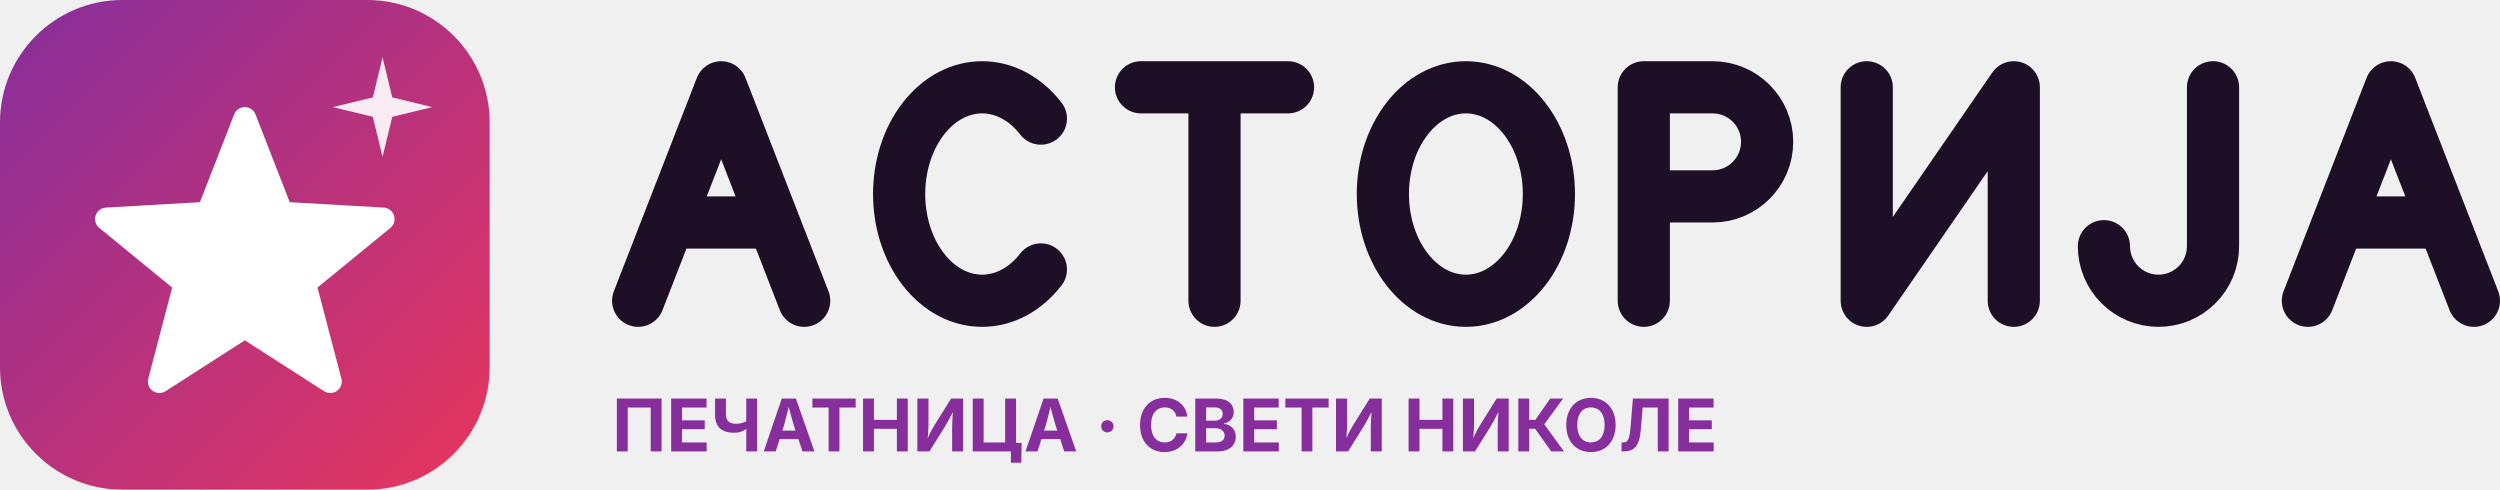
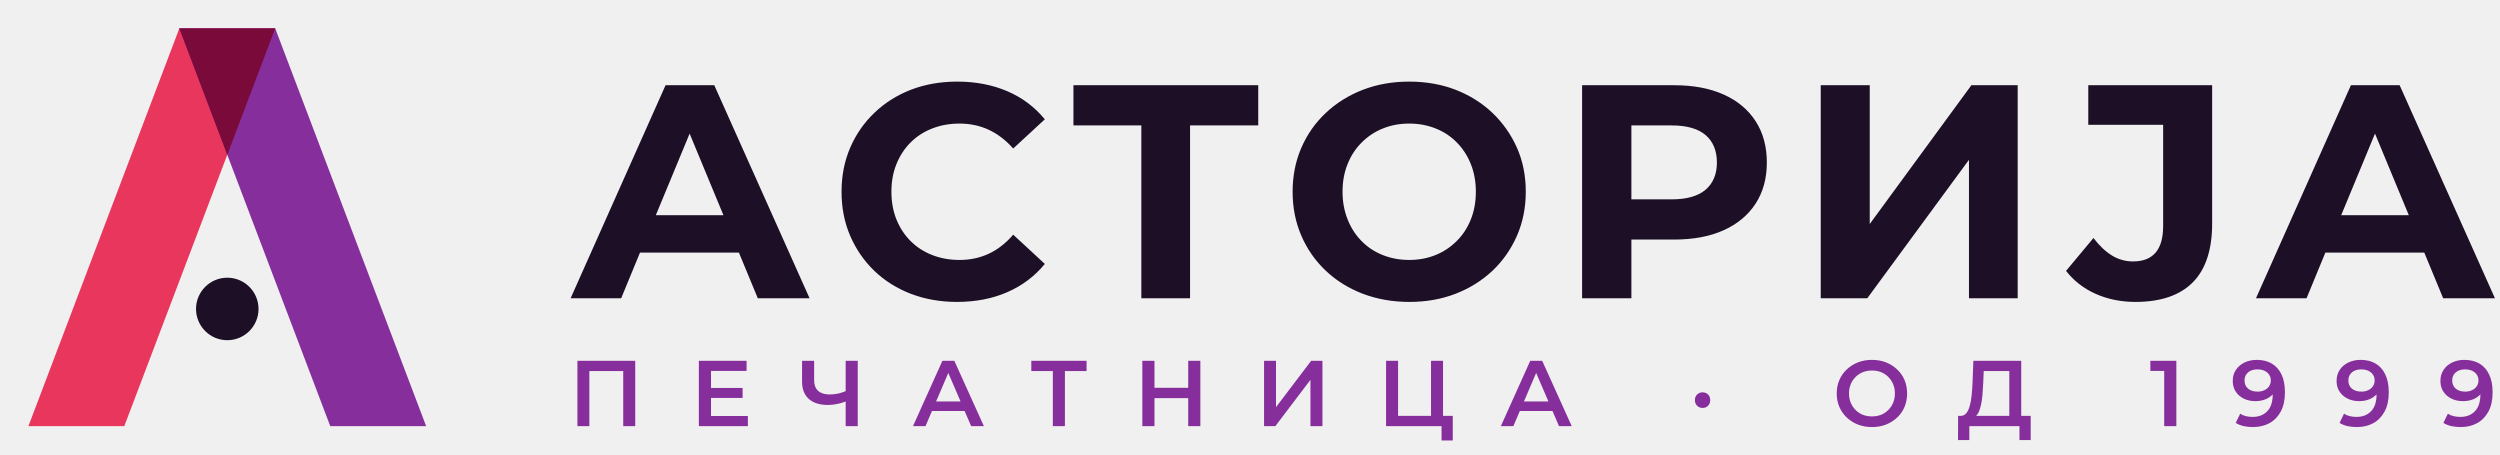
- <svg xmlns="http://www.w3.org/2000/svg" viewBox="0 0 326.76 64" role="img" aria-label="Асторија">
-   <defs>
-     <linearGradient id="g" x1="0" y1="0" x2="1" y2="1">
-       <stop offset="0" stop-color="#862e9c" />
-       <stop offset="1" stop-color="#e8365d" />
-     </linearGradient>
-   </defs>
-   <rect width="64" height="64" rx="16" fill="url(#g)" />
-   <path d="M32.00 15.50 L36.82 27.87 L50.07 28.63 L39.80 37.03 L43.17 49.87 L32.00 42.70 L20.83 49.87 L24.20 37.03 L13.93 28.63 L27.18 27.87 Z" fill="#fff" stroke="#fff" stroke-width="3" stroke-linejoin="round" />
-   <path d="M50.00 7.50 L51.27 12.73 L56.50 14.00 L51.27 15.27 L50.00 20.50 L48.73 15.27 L43.50 14.00 L48.73 12.73 Z" fill="#fff" opacity="0.9" />
-   <g transform="translate(80 8) scale(0.62)">
-     <g fill="none" stroke="#1d1026" stroke-width="11" stroke-linecap="round" stroke-linejoin="round">
-       <path transform="translate(0 0)" d="M5.5 50.5 L23 5.5 L40.5 50.5 M12 34 H34" />
-       <path transform="translate(55 0)" d="M35.4 12.1 A17.5 22.5 0 1 0 35.4 43.9" />
-       <path transform="translate(106 0)" d="M5.5 5.5 H36.5 M21 5.5 V50.5" />
-       <path transform="translate(157 0)" d="M23 5.5 A17.5 22.5 0 1 1 22.99 5.5 Z" />
-       <path transform="translate(212 0)" d="M5.5 50.5 V5.5 H20 A11.5 11.5 0 0 1 20 28.5 H5.5" />
-       <path transform="translate(259 0)" d="M5.5 5.5 V50.5 L36.5 5.5 V50.5" />
-       <path transform="translate(310 0)" d="M27.5 5.5 V39 A11.5 11.5 0 0 1 4.5 39" />
-       <path transform="translate(352 0)" d="M5.5 50.5 L23 5.5 L40.5 50.5 M12 34 H34" />
-     </g>
-   </g>
-   <text x="80" y="59" fill="#862e9c" font-family="Inter, Arial, sans-serif" font-size="9.5" font-weight="700" textLength="246.76" lengthAdjust="spacing">ПЕЧАТНИЦА · СВЕТИ НИКОЛЕ</text>
+ <svg xmlns="http://www.w3.org/2000/svg" viewBox="0 0 352 64" role="img" aria-label="Асторија">
+   <path d="M4 60 L17.5 60 L38.75 4 L25.25 4 Z" fill="#e8365d" />
+   <path d="M46.5 60 L60 60 L38.75 4 L25.25 4 Z" fill="#862e9c" />
+   <path d="M25.25 4 L25.25 4 L38.75 4 L32 21.79 Z" fill="#7a0a39" />
+   <path d="M27.6 43.5 a4.4 4.4 0 1 0 8.8 0 a4.4 4.4 0 1 0 -8.8 0 Z" fill="#1d1026" />
+   <path transform="translate(80 12)" d="M7.46 30L0.34 30L13.71 0L20.57 0L33.99 30L26.70 30L24.04 23.57L10.11 23.57L7.46 30ZM12.34 18.30L21.86 18.30L17.10 6.81L12.34 18.30ZM54.73 30.51L54.73 30.51Q51.26 30.51 48.28 29.38Q45.30 28.24 43.11 26.14Q40.93 24.04 39.71 21.21Q38.49 18.39 38.49 15L38.49 15Q38.49 11.61 39.71 8.79Q40.93 5.96 43.14 3.86Q45.34 1.76 48.30 0.62Q51.26-0.51 54.77-0.51L54.77-0.51Q58.67-0.51 61.82 0.84Q64.97 2.19 67.11 4.80L67.11 4.80L62.66 8.91Q61.11 7.16 59.23 6.28Q57.34 5.40 55.11 5.40L55.11 5.40Q53.01 5.40 51.26 6.09Q49.50 6.77 48.21 8.06Q46.93 9.34 46.22 11.10Q45.51 12.86 45.51 15L45.51 15Q45.51 17.14 46.22 18.90Q46.93 20.66 48.21 21.94Q49.50 23.23 51.26 23.91Q53.01 24.60 55.11 24.60L55.11 24.60Q57.34 24.60 59.23 23.72Q61.11 22.84 62.66 21.04L62.66 21.04L67.11 25.16Q64.97 27.77 61.82 29.14Q58.67 30.51 54.73 30.51ZM87.56 30L80.70 30L80.70 5.66L71.14 5.66L71.14 0L97.16 0L97.16 5.66L87.56 5.66L87.56 30ZM118.46 30.51L118.46 30.51Q114.90 30.51 111.88 29.36Q108.86 28.20 106.65 26.10Q104.44 24 103.22 21.17Q102.00 18.34 102.00 15L102.00 15Q102.00 11.66 103.22 8.83Q104.44 6 106.67 3.90Q108.90 1.80 111.90 0.64Q114.90-0.51 118.41-0.51L118.41-0.51Q121.97-0.51 124.95 0.64Q127.93 1.80 130.14 3.90Q132.34 6 133.59 8.81Q134.83 11.61 134.83 15L134.83 15Q134.83 18.34 133.59 21.19Q132.34 24.04 130.14 26.12Q127.93 28.20 124.95 29.36Q121.97 30.51 118.46 30.51ZM118.41 24.60L118.41 24.60Q120.43 24.60 122.12 23.91Q123.81 23.23 125.10 21.94Q126.39 20.66 127.09 18.90Q127.80 17.14 127.80 15L127.80 15Q127.80 12.86 127.09 11.10Q126.39 9.34 125.12 8.06Q123.86 6.77 122.14 6.09Q120.43 5.40 118.41 5.40L118.41 5.40Q116.40 5.40 114.71 6.09Q113.01 6.77 111.73 8.06Q110.44 9.34 109.74 11.10Q109.03 12.86 109.03 15L109.03 15Q109.03 17.10 109.74 18.88Q110.44 20.66 111.71 21.94Q112.97 23.23 114.69 23.91Q116.40 24.60 118.41 24.60ZM149.70 30L142.76 30L142.76 0L155.74 0Q159.77 0 162.69 1.31Q165.60 2.61 167.19 5.06Q168.77 7.50 168.77 10.89L168.77 10.89Q168.77 14.23 167.19 16.67Q165.60 19.11 162.69 20.42Q159.77 21.73 155.74 21.73L155.74 21.73L149.70 21.73L149.70 30ZM149.70 5.66L149.70 16.07L155.36 16.07Q158.57 16.07 160.16 14.70Q161.74 13.33 161.74 10.89L161.74 10.89Q161.74 8.40 160.16 7.03Q158.57 5.66 155.36 5.66L155.36 5.66L149.70 5.66ZM182.91 30L176.36 30L176.36 0L183.26 0L183.26 19.54L197.57 0L204.09 0L204.09 30L197.23 30L197.23 10.50L182.91 30ZM220.67 30.51L220.67 30.51Q217.63 30.51 215.08 29.38Q212.53 28.24 210.90 26.14L210.90 26.14L214.76 21.51Q216.00 23.14 217.37 23.98Q218.74 24.81 220.33 24.81L220.33 24.81Q224.57 24.81 224.57 19.84L224.57 19.84L224.57 5.57L214.03 5.57L214.03 0L231.47 0L231.47 19.46Q231.47 25.03 228.73 27.77Q225.99 30.51 220.67 30.51ZM244.76 30L237.64 30L251.01 0L257.87 0L271.29 30L264.00 30L261.34 23.57L247.41 23.57L244.76 30ZM249.64 18.30L259.16 18.30L254.40 6.81L249.64 18.30Z" fill="#1d1026" />
+   <path transform="translate(80 50.8)" d="M2.98 9.20L1.30 9.20L1.30 0L9.44 0L9.44 9.20L7.75 9.20L7.75 1.45L2.98 1.45L2.98 9.20ZM20.11 5.23L20.11 7.77L25.30 7.77L25.30 9.20L18.40 9.20L18.40 0L25.12 0L25.12 1.43L20.11 1.43L20.11 3.82L24.56 3.82L24.56 5.23L20.11 5.23ZM40.77 9.20L39.07 9.20L39.07 5.73Q38.48 5.95 37.93 6.07L37.93 6.07Q37.24 6.22 36.60 6.22L36.60 6.22Q34.84 6.22 33.88 5.37Q32.93 4.52 32.93 2.93L32.93 2.93L32.93 0L34.63 0L34.63 2.75Q34.63 3.72 35.19 4.23Q35.76 4.74 36.81 4.74L36.81 4.74Q37.44 4.74 38.08 4.60L38.08 4.60Q38.58 4.48 39.07 4.27L39.07 4.27L39.07 0L40.77 0L40.77 9.20ZM50.31 9.20L48.55 9.20L52.69 0L54.37 0L58.53 9.20L56.74 9.20L55.82 7.07L51.22 7.07L50.31 9.20ZM51.80 5.73L55.25 5.73L53.52 1.71L51.80 5.73ZM69.94 9.20L68.24 9.20L68.24 1.45L65.21 1.45L65.21 0L72.99 0L72.99 1.45L69.94 1.45L69.94 9.20ZM87.30 3.80L87.30 0L89.01 0L89.01 9.20L87.30 9.20L87.30 5.26L82.55 5.26L82.55 9.20L80.84 9.20L80.84 0L82.55 0L82.55 3.80L87.30 3.80ZM99.57 9.20L97.98 9.20L97.98 0L99.66 0L99.66 6.53L104.61 0L106.20 0L106.20 9.20L104.51 9.20L104.51 2.68L99.57 9.20ZM122.97 9.20L115.16 9.20L115.16 0L116.85 0L116.85 7.75L121.49 7.75L121.49 0L123.18 0L123.18 7.75L124.55 7.75L124.55 11.22L122.97 11.22L122.97 9.20ZM133.08 9.20L131.32 9.20L135.46 0L137.14 0L141.30 9.20L139.51 9.20L138.59 7.07L133.99 7.07L133.08 9.20ZM134.57 5.73L138.02 5.73L136.29 1.71L134.57 5.73ZM159.72 6.64L159.72 6.64Q159.27 6.64 158.96 6.33Q158.64 6.03 158.64 5.53L158.64 5.53Q158.64 5.05 158.96 4.74Q159.27 4.44 159.72 4.44L159.72 4.44Q160.19 4.44 160.49 4.74Q160.80 5.05 160.80 5.53L160.80 5.53Q160.80 6.03 160.49 6.33Q160.19 6.64 159.72 6.64ZM183.58 9.33L183.58 9.33Q182.50 9.33 181.60 8.98Q180.69 8.62 180.02 7.98Q179.35 7.35 178.98 6.49Q178.61 5.63 178.61 4.60L178.61 4.60Q178.61 3.57 178.98 2.71Q179.35 1.85 180.02 1.22Q180.69 0.58 181.60 0.22Q182.50-0.13 183.57-0.13L183.57-0.13Q184.65-0.13 185.55 0.22Q186.45 0.58 187.12 1.22Q187.79 1.85 188.16 2.71Q188.52 3.57 188.52 4.60L188.52 4.60Q188.52 5.63 188.16 6.49Q187.79 7.36 187.12 7.99Q186.45 8.62 185.55 8.98Q184.65 9.33 183.58 9.33ZM183.57 7.83L183.57 7.83Q184.27 7.83 184.86 7.60Q185.45 7.36 185.88 6.92Q186.32 6.48 186.56 5.89Q186.80 5.31 186.80 4.60L186.80 4.60Q186.80 3.89 186.56 3.31Q186.32 2.72 185.88 2.28Q185.45 1.84 184.86 1.60Q184.27 1.37 183.57 1.37L183.57 1.37Q182.87 1.37 182.29 1.60Q181.70 1.84 181.26 2.28Q180.82 2.72 180.58 3.31Q180.34 3.89 180.34 4.60L180.34 4.60Q180.34 5.30 180.58 5.89Q180.82 6.48 181.26 6.92Q181.69 7.36 182.28 7.60Q182.87 7.83 183.57 7.83ZM197.28 11.16L195.69 11.16L195.70 7.75L196.14 7.75Q196.55 7.73 196.83 7.41L196.83 7.41Q197.15 7.04 197.33 6.39Q197.52 5.73 197.61 4.84Q197.70 3.96 197.74 2.92L197.74 2.92L197.85 0L204.59 0L204.59 7.75L205.92 7.75L205.92 11.16L204.34 11.16L204.34 9.20L197.28 9.20L197.28 11.16ZM198.24 7.75L198.24 7.75L202.91 7.75L202.91 1.45L199.31 1.45L199.24 3.08Q199.20 4.00 199.13 4.82Q199.06 5.64 198.90 6.31Q198.75 6.98 198.49 7.43L198.49 7.43Q198.37 7.62 198.24 7.75ZM226.43 9.20L224.72 9.20L224.72 1.43L222.77 1.43L222.77 0L226.43 0L226.43 9.20ZM237.74-0.13L237.74-0.13Q239.00-0.13 239.88 0.40Q240.77 0.93 241.25 1.95Q241.72 2.96 241.72 4.44L241.72 4.44Q241.72 6.02 241.15 7.11Q240.57 8.20 239.56 8.77Q238.55 9.33 237.21 9.33L237.21 9.33Q236.51 9.33 235.88 9.19Q235.25 9.04 234.79 8.74L234.79 8.74L235.42 7.45Q235.80 7.70 236.25 7.80Q236.70 7.90 237.17 7.90L237.17 7.90Q238.47 7.90 239.23 7.10Q240.00 6.30 240.00 4.73L240.00 4.73Q240.00 4.73 240.00 4.73L240.00 4.73Q239.89 4.85 239.77 4.94L239.77 4.94Q239.35 5.31 238.79 5.49Q238.22 5.68 237.54 5.68L237.54 5.68Q236.65 5.68 235.93 5.33Q235.21 4.98 234.79 4.34Q234.37 3.71 234.37 2.85L234.37 2.85Q234.37 1.93 234.82 1.27Q235.27 0.60 236.03 0.24Q236.80-0.13 237.74-0.13ZM237.83 1.21L237.83 1.21Q237.30 1.21 236.89 1.40Q236.49 1.59 236.26 1.94Q236.03 2.29 236.03 2.77L236.03 2.77Q236.03 3.50 236.53 3.92Q237.03 4.34 237.87 4.34L237.87 4.34Q238.42 4.34 238.84 4.13Q239.26 3.93 239.50 3.57Q239.73 3.21 239.73 2.76L239.73 2.76Q239.73 2.33 239.51 1.98Q239.29 1.63 238.87 1.42Q238.45 1.21 237.83 1.21ZM252.36-0.13L252.36-0.13Q253.62-0.13 254.50 0.40Q255.39 0.93 255.86 1.95Q256.34 2.96 256.34 4.44L256.34 4.44Q256.34 6.02 255.77 7.11Q255.19 8.20 254.18 8.77Q253.17 9.33 251.83 9.33L251.83 9.33Q251.13 9.33 250.50 9.19Q249.87 9.04 249.41 8.74L249.41 8.74L250.04 7.45Q250.42 7.70 250.87 7.80Q251.32 7.90 251.79 7.90L251.79 7.90Q253.09 7.90 253.85 7.10Q254.62 6.30 254.62 4.73L254.62 4.73Q254.62 4.73 254.62 4.73L254.62 4.73Q254.51 4.85 254.39 4.94L254.39 4.94Q253.97 5.31 253.41 5.49Q252.84 5.68 252.16 5.68L252.16 5.68Q251.26 5.68 250.55 5.33Q249.83 4.98 249.41 4.34Q248.99 3.71 248.99 2.85L248.99 2.85Q248.99 1.93 249.44 1.27Q249.88 0.60 250.65 0.24Q251.42-0.13 252.36-0.13ZM252.45 1.21L252.45 1.21Q251.92 1.21 251.51 1.40Q251.11 1.59 250.88 1.94Q250.65 2.29 250.65 2.77L250.65 2.77Q250.65 3.50 251.15 3.92Q251.65 4.34 252.49 4.34L252.49 4.34Q253.04 4.34 253.46 4.13Q253.88 3.93 254.12 3.57Q254.35 3.21 254.35 2.76L254.35 2.76Q254.35 2.33 254.13 1.98Q253.91 1.63 253.49 1.42Q253.07 1.21 252.45 1.21ZM266.97-0.13L266.97-0.13Q268.24-0.13 269.12 0.40Q270.01 0.93 270.48 1.95Q270.96 2.96 270.96 4.44L270.96 4.44Q270.96 6.02 270.39 7.11Q269.81 8.20 268.80 8.77Q267.79 9.33 266.45 9.33L266.45 9.33Q265.75 9.33 265.12 9.19Q264.49 9.04 264.03 8.74L264.03 8.74L264.66 7.45Q265.04 7.70 265.49 7.80Q265.94 7.90 266.41 7.90L266.41 7.90Q267.71 7.90 268.47 7.10Q269.24 6.30 269.24 4.73L269.24 4.73Q269.24 4.73 269.24 4.73L269.24 4.73Q269.13 4.85 269.01 4.94L269.01 4.94Q268.59 5.31 268.03 5.49Q267.46 5.68 266.78 5.68L266.78 5.68Q265.88 5.68 265.17 5.33Q264.45 4.98 264.03 4.34Q263.61 3.71 263.61 2.85L263.61 2.85Q263.61 1.93 264.06 1.27Q264.50 0.60 265.27 0.24Q266.04-0.13 266.97-0.13ZM267.07 1.21L267.07 1.21Q266.54 1.21 266.13 1.40Q265.73 1.59 265.50 1.94Q265.27 2.29 265.27 2.77L265.27 2.77Q265.27 3.50 265.77 3.92Q266.27 4.34 267.11 4.34L267.11 4.34Q267.66 4.34 268.08 4.13Q268.50 3.93 268.74 3.57Q268.97 3.21 268.97 2.76L268.97 2.76Q268.97 2.33 268.75 1.98Q268.53 1.63 268.11 1.42Q267.68 1.21 267.07 1.21Z" fill="#862e9c" />
</svg>
